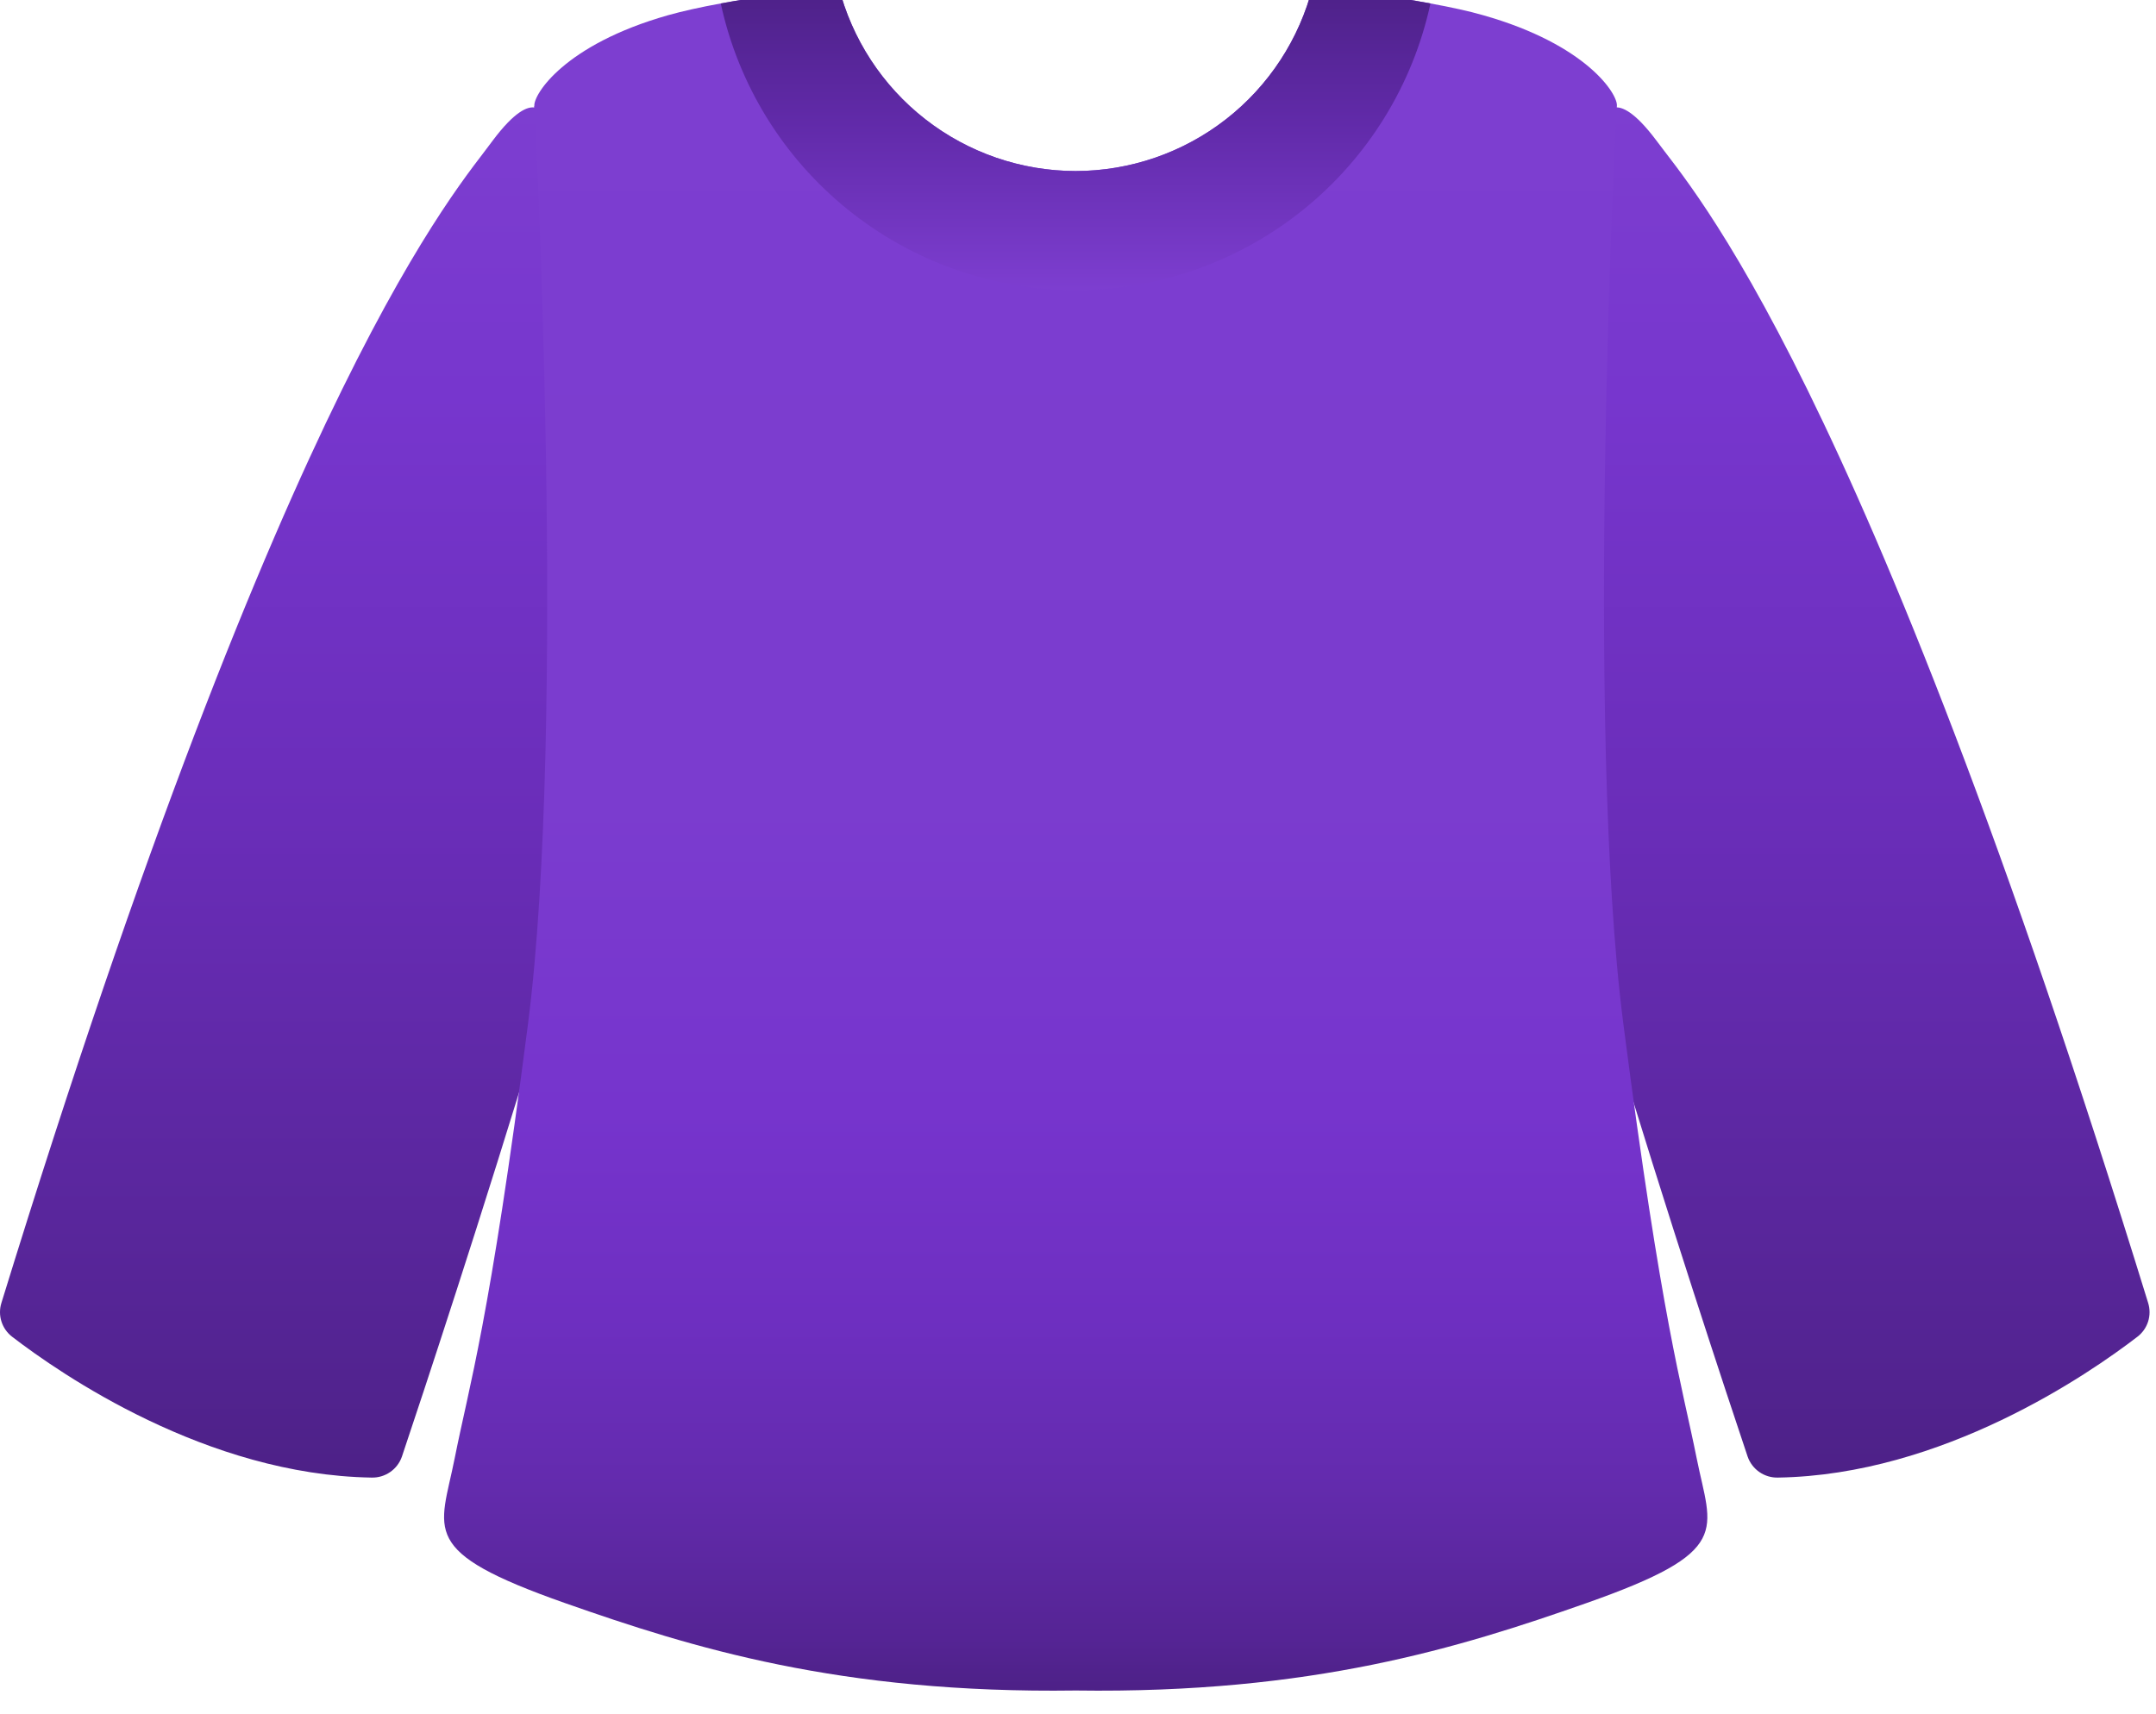
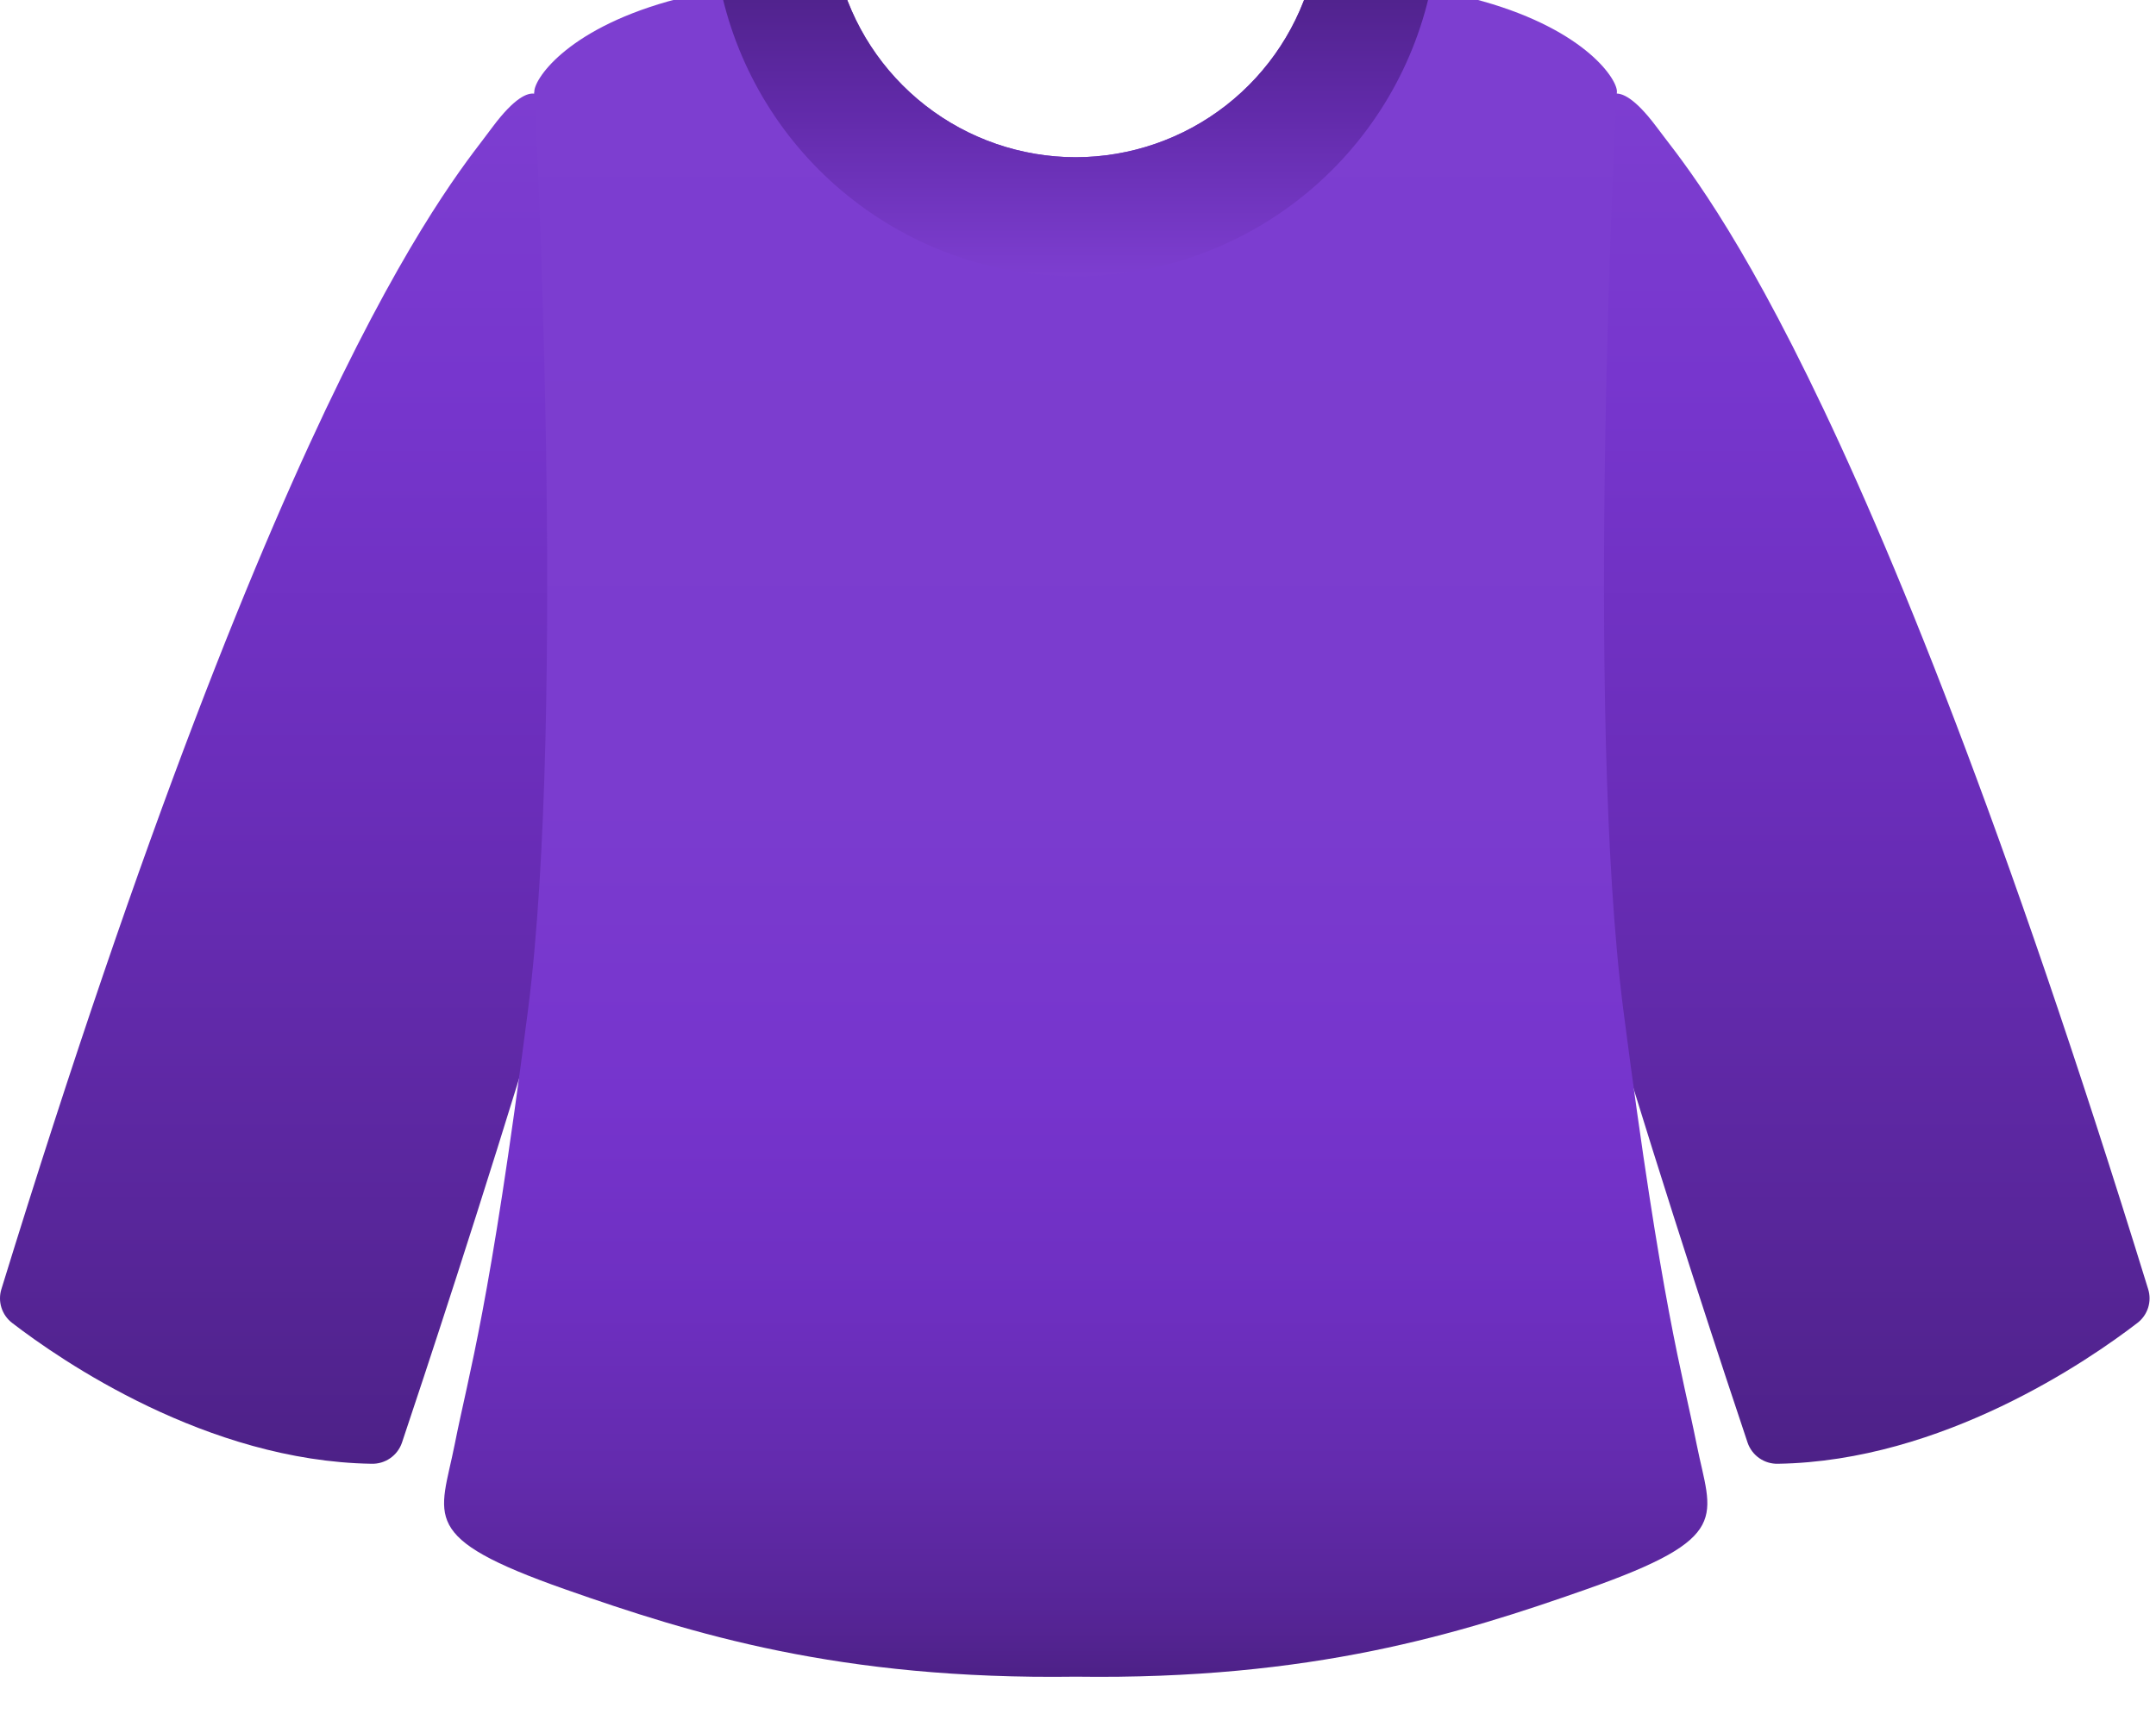
<svg xmlns="http://www.w3.org/2000/svg" width="156" height="124" viewBox="0 0 156 124" fill="none">
-   <g transform="translate(0, -1)">
+   <g transform="translate(0, -2)">
    <path d="M38.662 8.67V8.78C38.172 8.71 37.252 9.04 35.662 11.16C33.112 14.7 20.902 27.79 0.102 95.3C-0.035 95.739 -0.034 96.21 0.106 96.648C0.245 97.086 0.516 97.471 0.882 97.75C4.392 100.45 14.962 107.75 26.882 107.94C27.363 107.954 27.835 107.814 28.231 107.54C28.627 107.267 28.925 106.874 29.082 106.42C31.972 97.8 46.352 54.42 49.512 34.55C53.002 12.38 38.662 8.67 38.662 8.67Z" fill="url(#paint0_linear_95_214)" />
    <path d="M116.842 8.67V8.78C117.332 8.71 118.252 9.04 119.842 11.16C122.422 14.7 134.612 27.79 155.432 95.3C155.569 95.739 155.568 96.21 155.429 96.648C155.289 97.086 155.018 97.471 154.652 97.75C151.142 100.45 140.562 107.75 128.652 107.94C128.171 107.954 127.699 107.814 127.303 107.54C126.908 107.267 126.609 106.874 126.452 106.42C123.562 97.8 109.182 54.42 106.022 34.55C102.512 12.38 116.842 8.67 116.842 8.67Z" fill="url(#paint1_linear_95_214)" />
    <path d="M122.762 106.53C121.702 101.23 120.262 96.8 117.462 75.12C114.662 53.44 116.902 9.5 116.992 8.67C117.082 7.84 114.832 4.23 107.312 2.1C106.312 1.81 104.982 1.52 103.502 1.25C101.022 0.79 98.042 0.37 94.992 0C94.025 3.82 91.814 7.209 88.706 9.632C85.599 12.055 81.772 13.374 77.832 13.38C73.891 13.376 70.064 12.057 66.957 9.634C63.849 7.211 61.637 3.821 60.672 0C57.622 0.37 54.672 0.79 52.152 1.25C50.672 1.52 49.372 1.81 48.342 2.1C40.832 4.23 38.592 7.84 38.662 8.67C38.732 9.5 40.992 53.45 38.202 75.12C35.412 96.79 33.952 101.23 32.902 106.53C31.852 111.83 30.202 113.27 40.902 117.03C50.042 120.24 60.732 123.59 77.842 123.35C94.952 123.59 105.642 120.24 114.772 117.03C125.462 113.27 123.822 111.83 122.762 106.53Z" fill="url(#paint2_linear_95_214)" />
    <path d="M103.502 1.25C101.022 0.79 98.042 0.37 94.992 0C94.025 3.82 91.814 7.209 88.706 9.632C85.599 12.055 81.772 13.374 77.832 13.38C73.891 13.376 70.064 12.057 66.957 9.634C63.849 7.211 61.637 3.821 60.672 0C57.622 0.37 54.672 0.79 52.152 1.25C53.419 7.118 56.655 12.376 61.323 16.15C65.99 19.925 71.809 21.989 77.812 22C83.82 21.996 89.646 19.935 94.32 16.16C98.994 12.384 102.234 7.123 103.502 1.25Z" fill="url(#paint3_linear_95_214)" />
    <defs>
      <linearGradient id="paint0_linear_95_214" x1="25.022" y1="8.67" x2="25.022" y2="107.94" gradientUnits="userSpaceOnUse">
        <stop stop-color="#7D3ED0" />
        <stop offset="0.21" stop-color="#7736CE" />
        <stop offset="0.52" stop-color="#6A2DB9" />
        <stop offset="0.9" stop-color="#542493" />
        <stop offset="1" stop-color="#4D2187" />
      </linearGradient>
      <linearGradient id="paint1_linear_95_214" x1="130.492" y1="8.67" x2="130.492" y2="107.94" gradientUnits="userSpaceOnUse">
        <stop stop-color="#7D3ED0" />
        <stop offset="0.21" stop-color="#7736CE" />
        <stop offset="0.52" stop-color="#6A2DB9" />
        <stop offset="0.9" stop-color="#542493" />
        <stop offset="1" stop-color="#4D2187" />
      </linearGradient>
      <linearGradient id="paint2_linear_95_214" x1="77.832" y1="0" x2="77.832" y2="123.36" gradientUnits="userSpaceOnUse">
        <stop stop-color="#7D3ED0" />
        <stop offset="0.48" stop-color="#7B3CCF" />
        <stop offset="0.66" stop-color="#7634CD" />
        <stop offset="0.78" stop-color="#6E2FC1" />
        <stop offset="0.88" stop-color="#632BAD" />
        <stop offset="0.97" stop-color="#552494" />
        <stop offset="1" stop-color="#4D2187" />
      </linearGradient>
      <linearGradient id="paint3_linear_95_214" x1="77.832" y1="21.95" x2="77.832" y2="0" gradientUnits="userSpaceOnUse">
        <stop stop-color="#7D3ED0" />
        <stop offset="0.55" stop-color="#612AA9" />
        <stop offset="1" stop-color="#4D2187" />
      </linearGradient>
    </defs>
  </g>
</svg>
